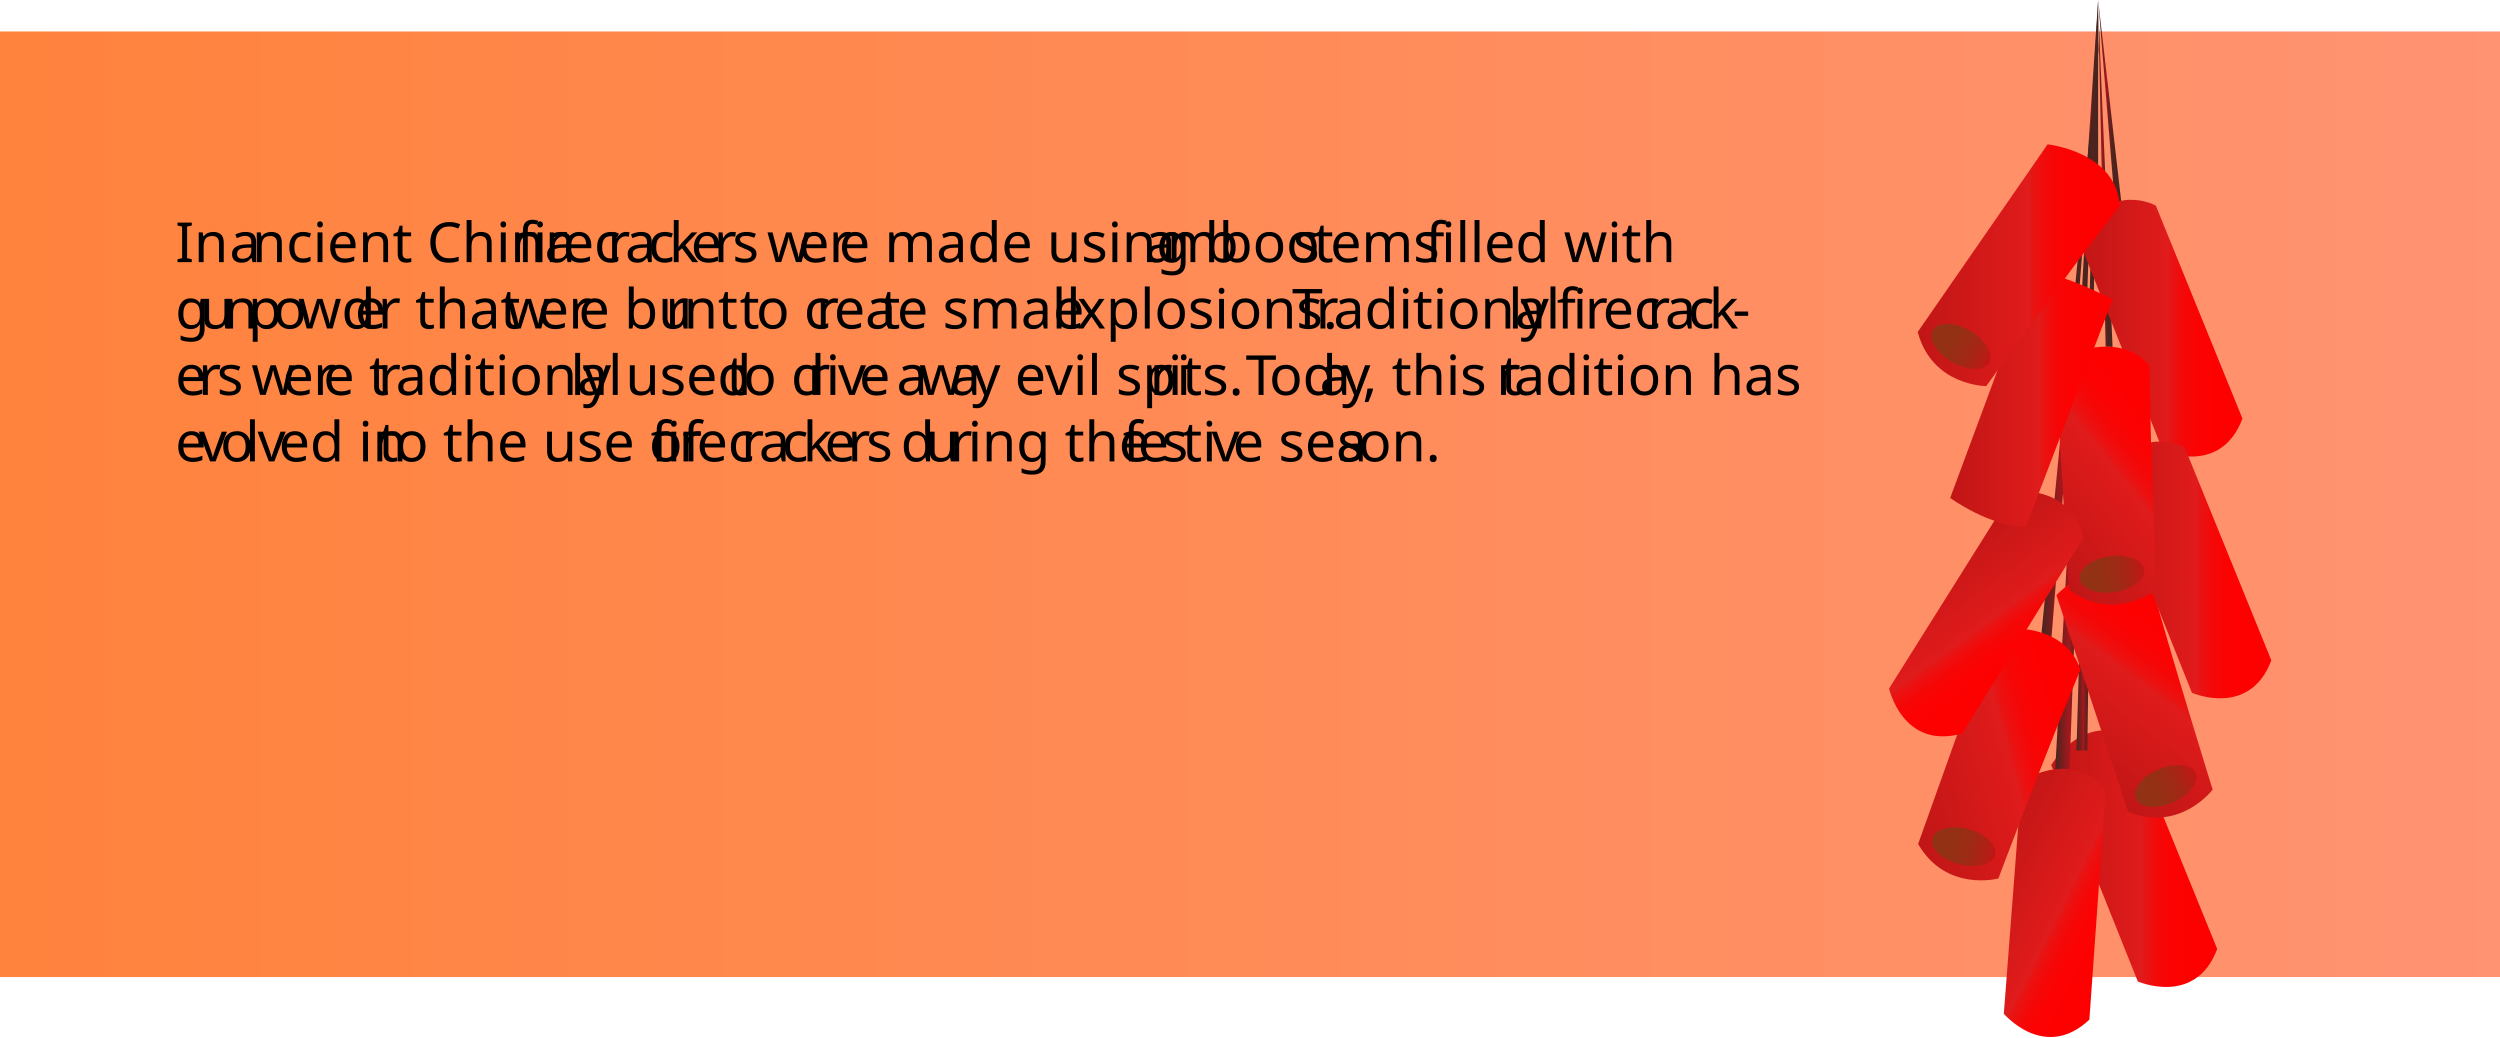
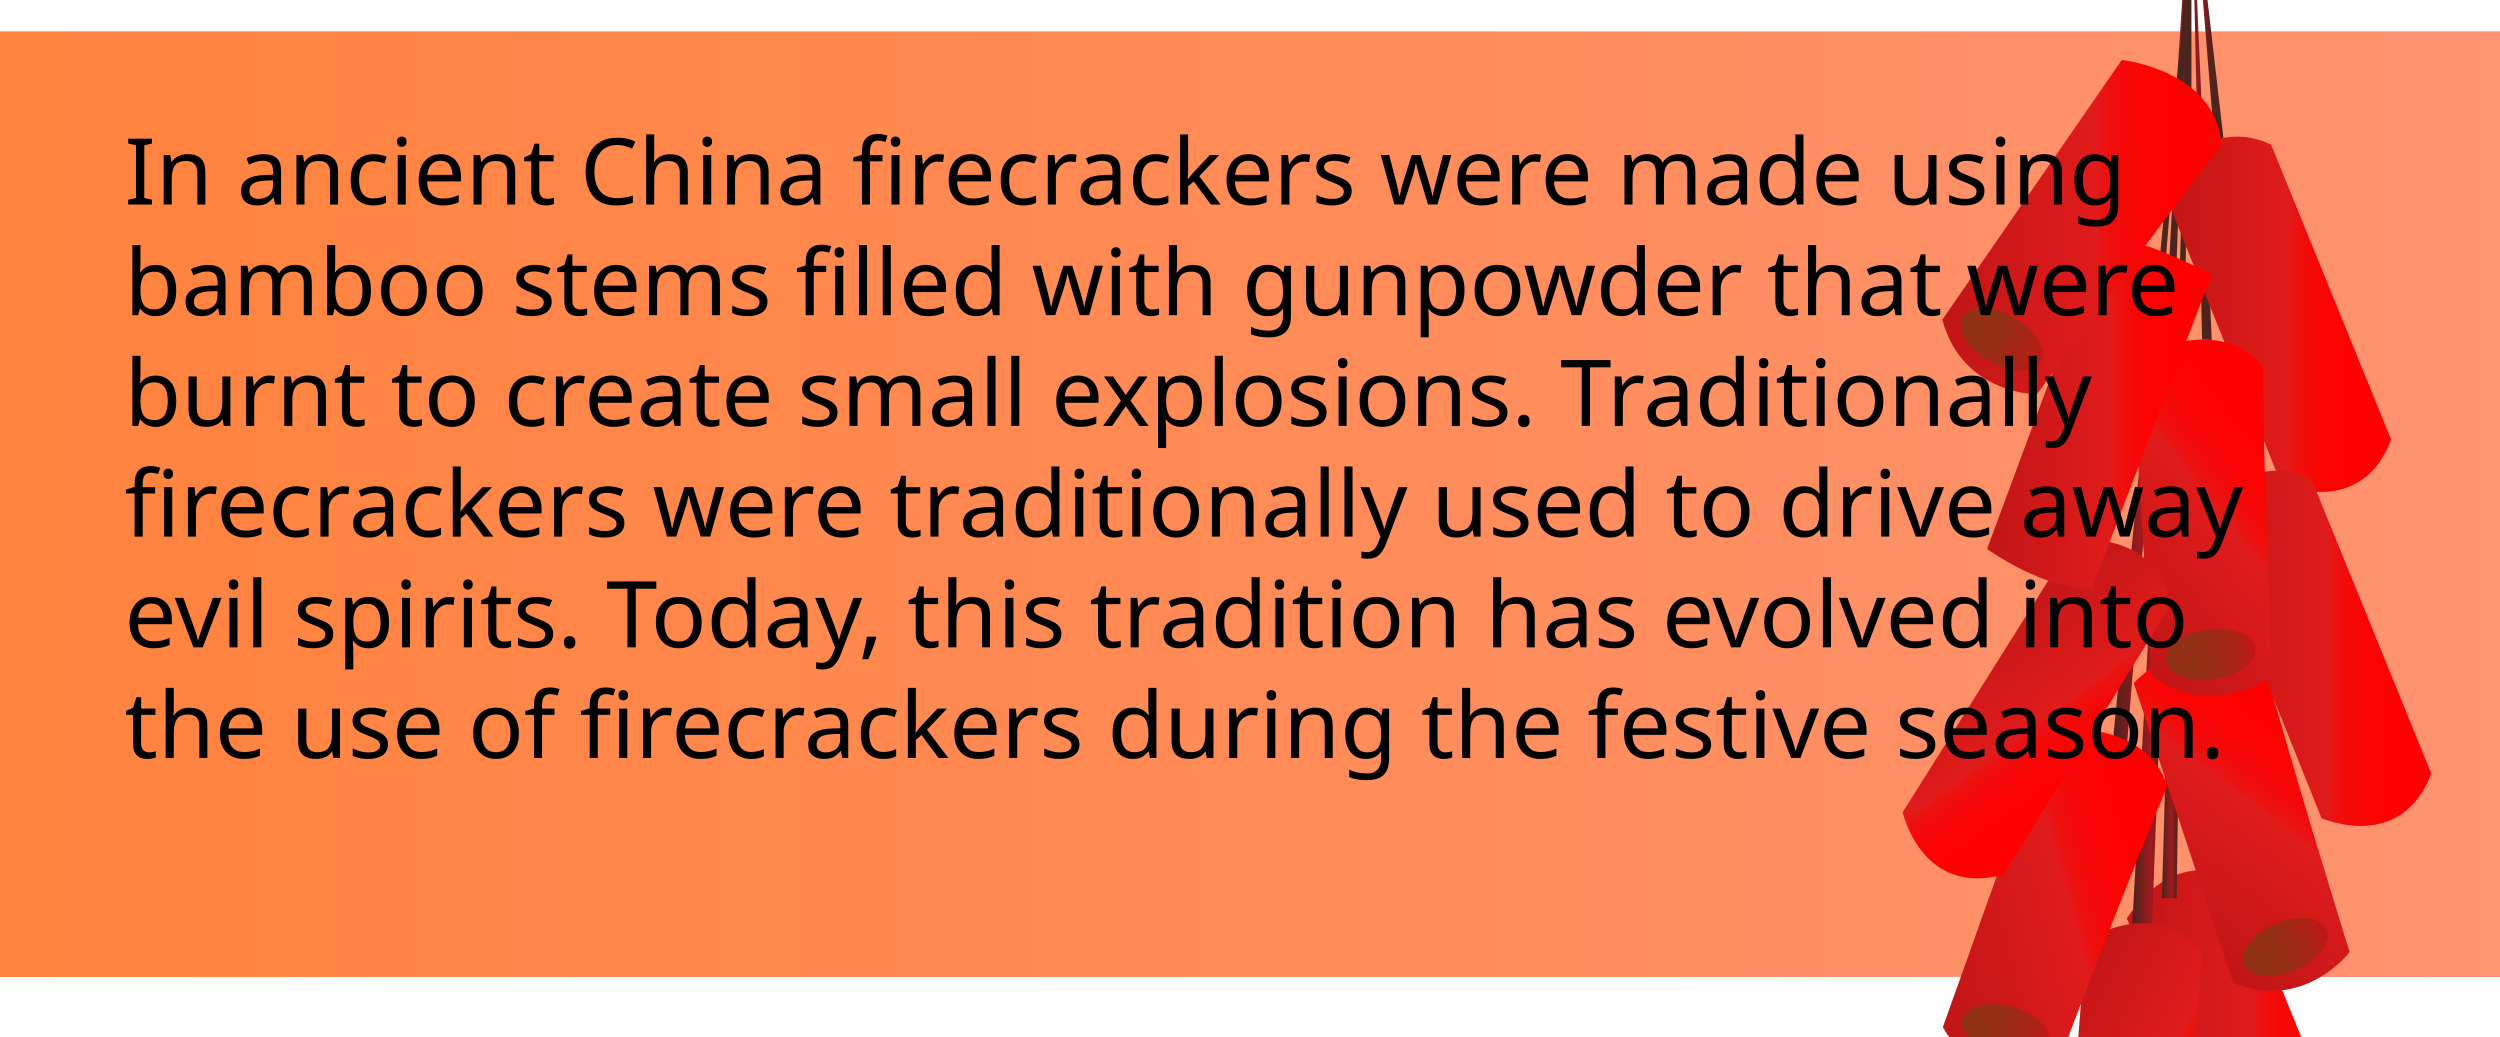
- <svg xmlns="http://www.w3.org/2000/svg" xmlns:xlink="http://www.w3.org/1999/xlink" id="market" viewBox="0 0 542 224.823">
-   <defs>
-     <style>
-       .cls-1 {
-         fill: url(#linear-gradient);
-       }
- 
-       .cls-2 {
-         fill: url(#linear-gradient-2);
-       }
- 
-       .cls-3 {
-         fill: url(#linear-gradient-3);
-       }
- 
-       .cls-4 {
-         fill: url(#linear-gradient-4);
-       }
- 
-       .cls-5 {
-         fill: url(#linear-gradient-5);
-       }
- 
-       .cls-6 {
-         fill: url(#linear-gradient-6);
-       }
- 
-       .cls-7 {
-         fill: url(#linear-gradient-7);
-       }
- 
-       .cls-8 {
-         fill: url(#linear-gradient-8);
-       }
- 
-       .cls-9 {
-         fill: url(#linear-gradient-9);
-       }
- 
-       .cls-10 {
-         fill: url(#linear-gradient-10);
-       }
- 
-       .cls-11 {
-         fill: url(#linear-gradient-11);
-       }
- 
-       .cls-12 {
-         fill: url(#linear-gradient-12);
-       }
- 
-       .cls-13 {
-         fill: url(#linear-gradient-13);
-       }
- 
-       .cls-14 {
-         fill: url(#linear-gradient-14);
-       }
- 
-       .cls-15 {
-         fill: url(#linear-gradient-15);
-       }
- 
-       .cls-16 {
-         fill: url(#linear-gradient-16);
-       }
- 
-       .cls-17 {
-         fill: url(#linear-gradient-17);
-       }
- 
-       .cls-18 {
-         fill: url(#linear-gradient-18);
-       }
- 
-       .cls-19 {
-         fill: url(#linear-gradient-19);
-       }
- 
-       .cls-20 {
-         fill: url(#linear-gradient-20);
-       }
- 
-       .cls-21 {
-         fill: url(#linear-gradient-21);
-       }
- 
-       .cls-22 {
-         font-size: 12px;
-         font-family: Ming, Ming;
-       }
- 
-       .cls-23 {
-         letter-spacing: -0.007em;
-       }
- 
-       .cls-24 {
-         letter-spacing: 0.004em;
-       }
- 
-       .cls-25 {
-         letter-spacing: -0.01em;
-       }
- 
-       .cls-26 {
-         letter-spacing: -0.012em;
-       }
- 
-       .cls-27 {
-         letter-spacing: -0.001em;
-       }
- 
-       .cls-28 {
-         letter-spacing: -0.032em;
-       }
- 
-       .cls-29 {
-         letter-spacing: -0.01em;
-       }
- 
-       .cls-30 {
-         letter-spacing: 0.005em;
-       }
- 
-       .cls-31 {
-         letter-spacing: -0.007em;
-       }
- 
-       .cls-32 {
-         letter-spacing: -0.011em;
-       }
- 
-       .cls-33 {
-         letter-spacing: 0.004em;
-       }
- 
-       .cls-34 {
-         letter-spacing: -0.003em;
-       }
- 
-       .cls-35 {
-         letter-spacing: -0.004em;
-       }
- 
-       .cls-36 {
-         letter-spacing: 0.002em;
-       }
- 
-       .cls-37 {
-         letter-spacing: -0.051em;
-       }
- 
-       .cls-38 {
-         letter-spacing: -0.012em;
-       }
- 
-       .cls-39 {
-         letter-spacing: 0.003em;
-       }
- 
-       .cls-40 {
-         letter-spacing: -0.012em;
-       }
- 
-       .cls-41 {
-         letter-spacing: 0.005em;
-       }
- 
-       .cls-42 {
-         letter-spacing: -0.005em;
-       }
- 
-       .cls-43 {
-         letter-spacing: -0.02em;
-       }
- 
-       .cls-44 {
-         letter-spacing: -0.009em;
-       }
- 
-       .cls-45 {
-         letter-spacing: -0.055em;
-       }
- 
-       .cls-46 {
-         letter-spacing: -0.009em;
-       }
- 
-       .cls-47 {
-         letter-spacing: -0.036em;
-       }
- 
-       .cls-48 {
-         letter-spacing: -0.006em;
-       }
- 
-       .cls-49 {
-         letter-spacing: 0.003em;
-       }
- 
-       .cls-50 {
-         letter-spacing: -0em;
-       }
- 
-       .cls-51 {
-         letter-spacing: -0.001em;
-       }
- 
-       .cls-52 {
-         letter-spacing: -0.032em;
-       }
- 
-       .cls-53 {
-         letter-spacing: -0.014em;
-       }
- 
-       .cls-54 {
-         letter-spacing: -0.003em;
-       }
- 
-       .cls-55 {
-         letter-spacing: -0.014em;
-       }
- 
-       .cls-56 {
-         letter-spacing: 0.007em;
-       }
-     </style>
-     <linearGradient id="linear-gradient" x1="-13" y1="93.5" x2="529" y2="93.5" gradientTransform="matrix(1, 0, 0, -1, 13, 202.823)" gradientUnits="userSpaceOnUse">
-       <stop offset="0.011" stop-color="#ff833d" />
-       <stop offset="1" stop-color="#ff9372" />
-     </linearGradient>
-     <linearGradient id="linear-gradient-2" x1="441.872" y1="178.963" x2="447.348" y2="178.963" gradientTransform="matrix(1, 0, 0, -1, 13, 202.823)" gradientUnits="userSpaceOnUse">
-       <stop offset="0.011" stop-color="#49241e" />
-       <stop offset="0.327" stop-color="#a3181d" />
-       <stop offset="0.334" stop-color="#9f191d" />
-       <stop offset="0.382" stop-color="#841c1d" />
-       <stop offset="0.436" stop-color="#6e1f1e" />
-       <stop offset="0.5" stop-color="#5d211e" />
-       <stop offset="0.58" stop-color="#52231e" />
-       <stop offset="0.691" stop-color="#4b241e" />
-       <stop offset="1" stop-color="#49241e" />
-     </linearGradient>
-     <linearGradient id="linear-gradient-3" x1="439.526" y1="184.439" x2="441.872" y2="184.439" xlink:href="#linear-gradient-2" />
-     <linearGradient id="linear-gradient-4" x1="431.703" y1="16.68" x2="467.688" y2="16.68" gradientTransform="matrix(1, 0, 0, -1, 0, 180)" gradientUnits="userSpaceOnUse">
-       <stop offset="0.011" stop-color="#c11616" />
-       <stop offset="0.549" stop-color="#e01b1b" />
-       <stop offset="0.582" stop-color="#ea1212" />
-       <stop offset="0.648" stop-color="#f50808" />
-       <stop offset="0.741" stop-color="#fc0202" />
-       <stop offset="1" stop-color="#fe0000" />
-     </linearGradient>
-     <linearGradient id="linear-gradient-5" x1="437.179" y1="121.465" x2="441.872" y2="121.465" xlink:href="#linear-gradient-2" />
-     <linearGradient id="linear-gradient-6" x1="432.512" y1="118.727" x2="441.872" y2="118.727" xlink:href="#linear-gradient-2" />
-     <linearGradient id="linear-gradient-7" x1="429.61" y1="130.721" x2="442.394" y2="130.721" xlink:href="#linear-gradient-2" />
-     <linearGradient id="linear-gradient-8" x1="441.872" y1="164.564" x2="445.002" y2="164.564" xlink:href="#linear-gradient-2" />
-     <linearGradient id="linear-gradient-9" x1="357.943" y1="-221.436" x2="393.929" y2="-221.436" gradientTransform="matrix(0.89729, 0.44144, 0.44144, -0.89729, 192.9137, -191.939)" xlink:href="#linear-gradient-4" />
-     <linearGradient id="linear-gradient-10" x1="769.693" y1="360.568" x2="813.502" y2="360.568" gradientTransform="matrix(0.60148, -0.79888, -0.79888, -0.60148, 261.9241, 976.2407)" xlink:href="#linear-gradient-4" />
-     <linearGradient id="linear-gradient-11" x1="571.074" y1="235.034" x2="585.156" y2="235.034" gradientTransform="matrix(1, 0, 0, -1, -121.5787, 382.5951)" gradientUnits="userSpaceOnUse">
-       <stop offset="0.038" stop-color="#913214" />
-       <stop offset="0.353" stop-color="#943014" />
-       <stop offset="0.602" stop-color="#9e2a15" />
-       <stop offset="0.828" stop-color="#af2115" />
-       <stop offset="1" stop-color="#c11616" />
-     </linearGradient>
-     <linearGradient id="linear-gradient-12" x1="459.732" y1="212.412" x2="503.54" y2="212.412" gradientTransform="matrix(0.96573, -0.25955, -0.25955, -0.96573, 10.2474, 470.6356)" xlink:href="#linear-gradient-4" />
-     <linearGradient id="linear-gradient-13" x1="376.721" y1="-48.251" x2="390.803" y2="-48.251" gradientTransform="matrix(0, 1, 1, 0, 460.9781, -223.021)" xlink:href="#linear-gradient-11" />
-     <linearGradient id="linear-gradient-14" x1="437.179" y1="131.676" x2="473.164" y2="131.676" xlink:href="#linear-gradient-4" />
-     <linearGradient id="linear-gradient-15" x1="443.437" y1="79.263" x2="479.422" y2="79.263" xlink:href="#linear-gradient-4" />
-     <linearGradient id="linear-gradient-16" x1="662.606" y1="356.83" x2="706.414" y2="356.83" gradientTransform="matrix(0.78576, -0.61853, -0.61853, -0.78576, 126.6502, 783.8819)" xlink:href="#linear-gradient-4" />
-     <linearGradient id="linear-gradient-17" x1="480.206" y1="178.256" x2="494.287" y2="178.256" gradientTransform="matrix(1, 0, 0, -1, -42.39014, 279.9366)" xlink:href="#linear-gradient-11" />
-     <linearGradient id="linear-gradient-18" x1="422.679" y1="-403.079" x2="458.664" y2="-403.079" gradientTransform="matrix(0.58883, 0.80826, 0.80826, -0.58883, 483.9331, -483.3959)" xlink:href="#linear-gradient-4" />
-     <linearGradient id="linear-gradient-19" x1="409.799" y1="116.102" x2="445.002" y2="116.102" xlink:href="#linear-gradient-4" />
-     <linearGradient id="linear-gradient-20" x1="402.758" y1="145.324" x2="446.566" y2="145.324" xlink:href="#linear-gradient-4" />
-     <linearGradient id="linear-gradient-21" x1="360.924" y1="-134.838" x2="375.005" y2="-134.838" gradientTransform="matrix(0, 1, 1, 0, 546.9832, -315.6875)" xlink:href="#linear-gradient-11" />
-   </defs>
-   <g id="map">
-     <rect class="cls-1" y="6.823" width="542" height="205" />
-     <polygon class="cls-2" points="454.872 0 458.784 47.72 460.348 47.72 454.872 0" />
-     <polygon class="cls-3" points="452.526 35.203 454.872 0 454.872 36.768 452.526 35.203" />
-     <path class="cls-4" d="M448.913,136.764s-9.387-5.476-17.21,6.258L450.478,189.96s12.517,5.476,17.21-7.041Z" transform="translate(13 22.823)" />
-     <polygon class="cls-5" points="450.179 162.716 454.872 0 452.526 162.716 450.179 162.716" />
-     <polygon class="cls-6" points="445.512 167.869 454.872 0 448.614 168.193 445.512 167.869" />
-     <polygon class="cls-7" points="444.703 138.987 455.394 5.216 442.61 137.182 444.703 138.987" />
-     <polygon class="cls-8" points="456.506 75.154 454.872 1.304 458.002 75.215 456.506 75.154" />
-     <path class="cls-9" d="M443.506,148.534s-6.006-9.058-18.205-1.982l-3.874,50.404s8.814,10.439,18.551,1.28Z" transform="translate(13 22.823)" />
-     <path class="cls-10" d="M432.832,106.212s10.19-10.933,20.035-4.5c4.662,17.219,13.838,46.65,13.838,46.65s-7.058,9.374-18.315,4.816Z" transform="translate(13 22.823)" />
-     <ellipse class="cls-11" cx="456.536" cy="147.561" rx="7.041" ry="3.911" transform="translate(-8.34661 213.1339) rotate(-23.02368)" />
-     <path class="cls-12" d="M419.488,113.561s14.76-2.347,18.561,8.782C431.127,138.785,420.249,167.63,420.249,167.63s-11.332,3.046-17.4-7.474Z" transform="translate(13 22.823)" />
-     <ellipse class="cls-13" cx="412.727" cy="160.741" rx="3.911" ry="7.041" transform="matrix(0.25809, -0.96612, 0.96612, 0.25809, 163.912, 540.8233)" />
-     <path class="cls-14" d="M454.389,21.768s-9.387-5.476-17.21,6.258l18.775,46.937s12.517,5.476,17.21-7.041Z" transform="translate(13 22.823)" />
-     <path class="cls-15" d="M460.647,74.181s-9.387-5.476-17.21,6.258l18.775,46.937s12.517,5.476,17.21-7.041Z" transform="translate(13 22.823)" />
-     <path class="cls-16" d="M432.512,55.646s12.647-7.964,20.52.772c.104,17.839,1.45,48.638,1.45,48.638s-9.22,7.258-18.937-.027Z" transform="translate(13 22.823)" />
-     <ellipse class="cls-17" cx="444.854" cy="101.681" rx="7.041" ry="3.911" transform="translate(3.03971 87.38131) rotate(-8.20878)" />
-     <path class="cls-18" d="M438.625,93.855s-1.102-10.812-15.192-10.225l-26.882,42.813s2.944,13.341,15.825,9.765Z" transform="translate(13 22.823)" />
-     <path class="cls-19" d="M445.002,42.107s-13.299-7.041-17.21-5.476l-17.993,48.502s8.605,6.258,16.428,6.258Z" transform="translate(13 22.823)" />
-     <path class="cls-20" d="M430.92,8.469s14.863,1.565,15.646,13.299c-10.952,14.081-28.945,39.114-28.945,39.114s-11.734,0-14.863-11.734Z" transform="translate(13 22.823)" />
-     <ellipse class="cls-21" cx="412.145" cy="52.277" rx="3.911" ry="7.041" transform="translate(173.7995 405.8899) rotate(-60)" />
+ <svg xmlns="http://www.w3.org/2000/svg" version="1.1" id="market" x="0px" y="0px" viewBox="0 0 542 224.8" style="enable-background:new 0 0 542 224.8;" xml:space="preserve">
+   <style type="text/css">
+ 	.st0{fill:url(#SVGID_1_);}
+ 	.st1{fill:url(#SVGID_2_);}
+ 	.st2{fill:url(#SVGID_3_);}
+ 	.st3{fill:url(#SVGID_4_);}
+ 	.st4{fill:url(#SVGID_5_);}
+ 	.st5{fill:url(#SVGID_6_);}
+ 	.st6{fill:url(#SVGID_7_);}
+ 	.st7{fill:url(#SVGID_8_);}
+ 	.st8{fill:url(#SVGID_9_);}
+ 	.st9{fill:url(#SVGID_10_);}
+ 	.st10{fill:url(#SVGID_11_);}
+ 	.st11{fill:url(#SVGID_12_);}
+ 	.st12{fill:url(#SVGID_13_);}
+ 	.st13{fill:url(#SVGID_14_);}
+ 	.st14{fill:url(#SVGID_15_);}
+ 	.st15{fill:url(#SVGID_16_);}
+ 	.st16{fill:url(#SVGID_17_);}
+ 	.st17{fill:url(#SVGID_18_);}
+ 	.st18{fill:url(#SVGID_19_);}
+ 	.st19{fill:url(#SVGID_20_);}
+ 	.st20{fill:url(#SVGID_21_);}
+ 	.st21{fill:none;}
+ 	.st22{font-family:'Ming';}
+ 	.st23{font-size:20px;}
+ </style>
+   <linearGradient id="SVGID_1_" gradientUnits="userSpaceOnUse" x1="-13" y1="-23.5" x2="529" y2="-23.5" gradientTransform="matrix(1 0 0 1 13 132.823)">
+     <stop offset="1.106000e-02" style="stop-color:#FF833D" />
+     <stop offset="1" style="stop-color:#FF9372" />
+   </linearGradient>
+   <rect y="6.8" class="st0" width="542" height="205" />
+   <g>
+     <linearGradient id="SVGID_2_" gradientUnits="userSpaceOnUse" x1="462.141" y1="-130.098" x2="469.712" y2="-130.098" gradientTransform="matrix(1 0 0 1 13 132.823)">
+       <stop offset="1.106000e-02" style="stop-color:#49241E" />
+       <stop offset="0.327" style="stop-color:#A3181D" />
+       <stop offset="0.334" style="stop-color:#9F191D" />
+       <stop offset="0.382" style="stop-color:#841C1D" />
+       <stop offset="0.436" style="stop-color:#6E1F1E" />
+       <stop offset="0.5" style="stop-color:#5D211E" />
+       <stop offset="0.58" style="stop-color:#52231E" />
+       <stop offset="0.691" style="stop-color:#4B241E" />
+       <stop offset="1" style="stop-color:#49241E" />
+     </linearGradient>
+     <polygon class="st1" points="475.1,-30.3 480.5,35.7 482.7,35.7  " />
+     <linearGradient id="SVGID_3_" gradientUnits="userSpaceOnUse" x1="458.897" y1="-137.668" x2="462.141" y2="-137.668" gradientTransform="matrix(1 0 0 1 13 132.823)">
+       <stop offset="1.106000e-02" style="stop-color:#49241E" />
+       <stop offset="0.327" style="stop-color:#A3181D" />
+       <stop offset="0.334" style="stop-color:#9F191D" />
+       <stop offset="0.382" style="stop-color:#841C1D" />
+       <stop offset="0.436" style="stop-color:#6E1F1E" />
+       <stop offset="0.5" style="stop-color:#5D211E" />
+       <stop offset="0.58" style="stop-color:#52231E" />
+       <stop offset="0.691" style="stop-color:#4B241E" />
+       <stop offset="1" style="stop-color:#49241E" />
+     </linearGradient>
+     <polygon class="st2" points="471.9,18.4 475.1,-30.3 475.1,20.6  " />
+     <linearGradient id="SVGID_4_" gradientUnits="userSpaceOnUse" x1="448.082" y1="94.263" x2="497.832" y2="94.263" gradientTransform="matrix(1 0 0 1 13 132.823)">
+       <stop offset="1.106000e-02" style="stop-color:#C11616" />
+       <stop offset="0.549" style="stop-color:#E01B1B" />
+       <stop offset="0.582" style="stop-color:#EA1212" />
+       <stop offset="0.648" style="stop-color:#F50808" />
+       <stop offset="0.742" style="stop-color:#FC0202" />
+       <stop offset="1" style="stop-color:#FE0000" />
+     </linearGradient>
+     <path class="st3" d="M484.9,190.4c0,0-13-7.6-23.8,8.7l26,64.9c0,0,17.3,7.6,23.8-9.7L484.9,190.4z" />
+     <linearGradient id="SVGID_5_" gradientUnits="userSpaceOnUse" x1="455.653" y1="-50.605" x2="462.141" y2="-50.605" gradientTransform="matrix(1 0 0 1 13 132.823)">
+       <stop offset="1.106000e-02" style="stop-color:#49241E" />
+       <stop offset="0.327" style="stop-color:#A3181D" />
+       <stop offset="0.334" style="stop-color:#9F191D" />
+       <stop offset="0.382" style="stop-color:#841C1D" />
+       <stop offset="0.436" style="stop-color:#6E1F1E" />
+       <stop offset="0.5" style="stop-color:#5D211E" />
+       <stop offset="0.58" style="stop-color:#52231E" />
+       <stop offset="0.691" style="stop-color:#4B241E" />
+       <stop offset="1" style="stop-color:#49241E" />
+     </linearGradient>
+     <polygon class="st4" points="468.7,194.7 475.1,-30.3 471.9,194.7  " />
+     <linearGradient id="SVGID_6_" gradientUnits="userSpaceOnUse" x1="449.2" y1="-46.819" x2="462.141" y2="-46.819" gradientTransform="matrix(1 0 0 1 13 132.823)">
+       <stop offset="1.106000e-02" style="stop-color:#49241E" />
+       <stop offset="0.327" style="stop-color:#A3181D" />
+       <stop offset="0.334" style="stop-color:#9F191D" />
+       <stop offset="0.382" style="stop-color:#841C1D" />
+       <stop offset="0.436" style="stop-color:#6E1F1E" />
+       <stop offset="0.5" style="stop-color:#5D211E" />
+       <stop offset="0.58" style="stop-color:#52231E" />
+       <stop offset="0.691" style="stop-color:#4B241E" />
+       <stop offset="1" style="stop-color:#49241E" />
+     </linearGradient>
+     <polygon class="st5" points="462.2,201.8 475.1,-30.3 466.5,202.3  " />
+     <linearGradient id="SVGID_7_" gradientUnits="userSpaceOnUse" x1="445.188" y1="-63.403" x2="462.863" y2="-63.403" gradientTransform="matrix(1 0 0 1 13 132.823)">
+       <stop offset="1.106000e-02" style="stop-color:#49241E" />
+       <stop offset="0.327" style="stop-color:#A3181D" />
+       <stop offset="0.334" style="stop-color:#9F191D" />
+       <stop offset="0.382" style="stop-color:#841C1D" />
+       <stop offset="0.436" style="stop-color:#6E1F1E" />
+       <stop offset="0.5" style="stop-color:#5D211E" />
+       <stop offset="0.58" style="stop-color:#52231E" />
+       <stop offset="0.691" style="stop-color:#4B241E" />
+       <stop offset="1" style="stop-color:#49241E" />
+     </linearGradient>
+     <polygon class="st6" points="461.1,161.9 475.9,-23.1 458.2,159.4  " />
+     <linearGradient id="SVGID_8_" gradientUnits="userSpaceOnUse" x1="462.141" y1="-110.19" x2="466.468" y2="-110.19" gradientTransform="matrix(1 0 0 1 13 132.823)">
+       <stop offset="1.106000e-02" style="stop-color:#49241E" />
+       <stop offset="0.327" style="stop-color:#A3181D" />
+       <stop offset="0.334" style="stop-color:#9F191D" />
+       <stop offset="0.382" style="stop-color:#841C1D" />
+       <stop offset="0.436" style="stop-color:#6E1F1E" />
+       <stop offset="0.5" style="stop-color:#5D211E" />
+       <stop offset="0.58" style="stop-color:#52231E" />
+       <stop offset="0.691" style="stop-color:#4B241E" />
+       <stop offset="1" style="stop-color:#49241E" />
+     </linearGradient>
+     <polygon class="st7" points="477.4,73.6 475.1,-28.5 479.5,73.7  " />
+     <linearGradient id="SVGID_9_" gradientUnits="userSpaceOnUse" x1="376.959" y1="440.538" x2="426.71" y2="440.538" gradientTransform="matrix(0.8973 0.4414 -0.4414 0.8973 296.0721 -332.6118)">
+       <stop offset="1.106000e-02" style="stop-color:#C11616" />
+       <stop offset="0.549" style="stop-color:#E01B1B" />
+       <stop offset="0.582" style="stop-color:#EA1212" />
+       <stop offset="0.648" style="stop-color:#F50808" />
+       <stop offset="0.742" style="stop-color:#FC0202" />
+       <stop offset="1" style="stop-color:#FE0000" />
+     </linearGradient>
+     <path class="st8" d="M477.4,206.6c0,0-8.3-12.5-25.2-2.7l-5.4,69.7c0,0,12.2,14.4,25.6,1.8L477.4,206.6z" />
+     <linearGradient id="SVGID_10_" gradientUnits="userSpaceOnUse" x1="913.324" y1="-421.469" x2="973.89" y2="-421.469" gradientTransform="matrix(0.6015 -0.7989 0.7989 0.6015 255.5247 1184.171)">
+       <stop offset="1.106000e-02" style="stop-color:#C11616" />
+       <stop offset="0.549" style="stop-color:#E01B1B" />
+       <stop offset="0.582" style="stop-color:#EA1212" />
+       <stop offset="0.648" style="stop-color:#F50808" />
+       <stop offset="0.742" style="stop-color:#FC0202" />
+       <stop offset="1" style="stop-color:#FE0000" />
+     </linearGradient>
+     <path class="st9" d="M462.6,148.1c0,0,14.1-15.1,27.7-6.2c6.4,23.8,19.1,64.5,19.1,64.5s-9.8,13-25.3,6.7L462.6,148.1z" />
+     <linearGradient id="SVGID_11_" gradientUnits="userSpaceOnUse" x1="628.254" y1="-212.86" x2="647.722" y2="-212.86" gradientTransform="matrix(0.9203 -0.3911 0.3911 0.9203 -8.5012 650.7265)">
+       <stop offset="3.761000e-02" style="stop-color:#913214" />
+       <stop offset="0.353" style="stop-color:#943014" />
+       <stop offset="0.602" style="stop-color:#9E2A15" />
+       <stop offset="0.828" style="stop-color:#AF2115" />
+       <stop offset="1" style="stop-color:#C11616" />
+     </linearGradient>
+     <path class="st10" d="M493.3,200.3c4.9-2.1,9.9-1.6,11.1,1.2c1.2,2.7-1.9,6.7-6.8,8.8c-4.9,2.1-9.9,1.6-11.1-1.2   S488.4,202.4,493.3,200.3z" />
+     <linearGradient id="SVGID_12_" gradientUnits="userSpaceOnUse" x1="482.994" y1="-169.402" x2="543.56" y2="-169.402" gradientTransform="matrix(0.9657 -0.2596 0.2596 0.9657 -6.476 492.3456)">
+       <stop offset="1.106000e-02" style="stop-color:#C11616" />
+       <stop offset="0.549" style="stop-color:#E01B1B" />
+       <stop offset="0.582" style="stop-color:#EA1212" />
+       <stop offset="0.648" style="stop-color:#F50808" />
+       <stop offset="0.742" style="stop-color:#FC0202" />
+       <stop offset="1" style="stop-color:#FE0000" />
+     </linearGradient>
+     <path class="st11" d="M444.2,158.3c0,0,20.4-3.2,25.7,12.1c-9.6,22.7-24.6,62.6-24.6,62.6s-15.7,4.2-24.1-10.3L444.2,158.3z" />
+     <linearGradient id="SVGID_13_" gradientUnits="userSpaceOnUse" x1="381.613" y1="220.599" x2="401.081" y2="220.599" gradientTransform="matrix(0.9661 0.2581 -0.2581 0.9661 113.6945 -90.6061)">
+       <stop offset="3.761000e-02" style="stop-color:#913214" />
+       <stop offset="0.353" style="stop-color:#943014" />
+       <stop offset="0.602" style="stop-color:#9E2A15" />
+       <stop offset="0.828" style="stop-color:#AF2115" />
+       <stop offset="1" style="stop-color:#C11616" />
+     </linearGradient>
+     <path class="st12" d="M425.4,221c0.8-2.9,5.6-4.1,10.8-2.7s8.8,4.9,8,7.7c-0.8,2.9-5.6,4.1-10.8,2.7   C428.3,227.4,424.7,223.9,425.4,221z" />
+     <linearGradient id="SVGID_14_" gradientUnits="userSpaceOnUse" x1="455.652" y1="-64.723" x2="505.403" y2="-64.723" gradientTransform="matrix(1 0 0 1 13 132.823)">
+       <stop offset="1.106000e-02" style="stop-color:#C11616" />
+       <stop offset="0.549" style="stop-color:#E01B1B" />
+       <stop offset="0.582" style="stop-color:#EA1212" />
+       <stop offset="0.648" style="stop-color:#F50808" />
+       <stop offset="0.742" style="stop-color:#FC0202" />
+       <stop offset="1" style="stop-color:#FE0000" />
+     </linearGradient>
+     <path class="st13" d="M492.4,31.4c0,0-13-7.6-23.8,8.7l26,64.9c0,0,17.3,7.6,23.8-9.7L492.4,31.4z" />
+     <linearGradient id="SVGID_15_" gradientUnits="userSpaceOnUse" x1="464.305" y1="7.74" x2="514.055" y2="7.74" gradientTransform="matrix(1 0 0 1 13 132.823)">
+       <stop offset="1.106000e-02" style="stop-color:#C11616" />
+       <stop offset="0.549" style="stop-color:#E01B1B" />
+       <stop offset="0.582" style="stop-color:#EA1212" />
+       <stop offset="0.648" style="stop-color:#F50808" />
+       <stop offset="0.742" style="stop-color:#FC0202" />
+       <stop offset="1" style="stop-color:#FE0000" />
+     </linearGradient>
+     <path class="st14" d="M501.1,103.8c0,0-13-7.6-23.8,8.7l26,64.9c0,0,17.3,7.6,23.8-9.7L501.1,103.8z" />
+     <linearGradient id="SVGID_16_" gradientUnits="userSpaceOnUse" x1="765.43" y1="-402.336" x2="825.996" y2="-402.336" gradientTransform="matrix(0.7858 -0.6185 0.6185 0.7858 101.4294 920.3566)">
+       <stop offset="1.106000e-02" style="stop-color:#C11616" />
+       <stop offset="0.549" style="stop-color:#E01B1B" />
+       <stop offset="0.582" style="stop-color:#EA1212" />
+       <stop offset="0.648" style="stop-color:#F50808" />
+       <stop offset="0.742" style="stop-color:#FC0202" />
+       <stop offset="1" style="stop-color:#FE0000" />
+     </linearGradient>
+     <path class="st15" d="M462.2,78.2c0,0,17.5-11,28.4,1.1c0.1,24.7,2,67.2,2,67.2s-12.7,10-26.2,0L462.2,78.2z" />
+     <linearGradient id="SVGID_17_" gradientUnits="userSpaceOnUse" x1="509.736" y1="-122.347" x2="529.203" y2="-122.347" gradientTransform="matrix(0.9898 -0.1428 0.1428 0.9898 -17.4149 337.1324)">
+       <stop offset="3.761000e-02" style="stop-color:#913214" />
+       <stop offset="0.353" style="stop-color:#943014" />
+       <stop offset="0.602" style="stop-color:#9E2A15" />
+       <stop offset="0.828" style="stop-color:#AF2115" />
+       <stop offset="1" style="stop-color:#C11616" />
+     </linearGradient>
+     <path class="st16" d="M478.5,136.5c5.3-0.8,10,1,10.4,4s-3.5,6-8.9,6.7c-5.3,0.8-10-1-10.4-4S473.2,137.3,478.5,136.5z" />
+     <linearGradient id="SVGID_18_" gradientUnits="userSpaceOnUse" x1="477.826" y1="706.81" x2="527.576" y2="706.81" gradientTransform="matrix(0.5888 0.8083 -0.8083 0.5888 716.8951 -668.9628)">
+       <stop offset="1.106000e-02" style="stop-color:#C11616" />
+       <stop offset="0.549" style="stop-color:#E01B1B" />
+       <stop offset="0.582" style="stop-color:#EA1212" />
+       <stop offset="0.648" style="stop-color:#F50808" />
+       <stop offset="0.742" style="stop-color:#FC0202" />
+       <stop offset="1" style="stop-color:#FE0000" />
+     </linearGradient>
+     <path class="st17" d="M470.7,131c0,0-1.5-14.9-21-14.1l-37.2,59.2c0,0,4.1,18.4,21.9,13.5L470.7,131z" />
+     <linearGradient id="SVGID_19_" gradientUnits="userSpaceOnUse" x1="417.799" y1="-43.191" x2="466.468" y2="-43.191" gradientTransform="matrix(1 0 0 1 13 132.823)">
+       <stop offset="1.106000e-02" style="stop-color:#C11616" />
+       <stop offset="0.549" style="stop-color:#E01B1B" />
+       <stop offset="0.582" style="stop-color:#EA1212" />
+       <stop offset="0.648" style="stop-color:#F50808" />
+       <stop offset="0.742" style="stop-color:#FC0202" />
+       <stop offset="1" style="stop-color:#FE0000" />
+     </linearGradient>
+     <path class="st18" d="M479.5,59.5c0,0-18.4-9.7-23.8-7.6L430.8,119c0,0,11.9,8.7,22.7,8.7L479.5,59.5z" />
+     <linearGradient id="SVGID_20_" gradientUnits="userSpaceOnUse" x1="408.065" y1="-83.592" x2="468.631" y2="-83.592" gradientTransform="matrix(1 0 0 1 13 132.823)">
+       <stop offset="1.106000e-02" style="stop-color:#C11616" />
+       <stop offset="0.549" style="stop-color:#E01B1B" />
+       <stop offset="0.582" style="stop-color:#EA1212" />
+       <stop offset="0.648" style="stop-color:#F50808" />
+       <stop offset="0.742" style="stop-color:#FC0202" />
+       <stop offset="1" style="stop-color:#FE0000" />
+     </linearGradient>
+     <path class="st19" d="M460,13c0,0,20.5,2.2,21.6,18.4c-15.1,19.5-40,54.1-40,54.1s-16.2,0-20.5-16.2L460,13z" />
+     <linearGradient id="SVGID_21_" gradientUnits="userSpaceOnUse" x1="359.627" y1="332.376" x2="379.095" y2="332.376" gradientTransform="matrix(0.866 0.5 -0.5 0.866 280.3554 -398.9609)">
+       <stop offset="3.761000e-02" style="stop-color:#913214" />
+       <stop offset="0.353" style="stop-color:#943014" />
+       <stop offset="0.602" style="stop-color:#9E2A15" />
+       <stop offset="0.828" style="stop-color:#AF2115" />
+       <stop offset="1" style="stop-color:#C11616" />
+     </linearGradient>
+     <path class="st20" d="M425.6,68.7c1.5-2.6,6.5-2.5,11.1,0.2c4.7,2.7,7.2,7,5.7,9.6s-6.5,2.5-11.1-0.2   C426.7,75.6,424.1,71.3,425.6,68.7z" />
  </g>
-   <text class="cls-22" transform="translate(38 56.82691)">In <tspan class="cls-23" x="11.759" y="0">a</tspan>
-     <tspan x="16.655" y="0">ncient China </tspan>
-     <tspan class="cls-24" x="74.061" y="0">f</tspan>
-     <tspan x="77.529" y="0">i</tspan>
-     <tspan class="cls-25" x="80.169" y="0">r</tspan>
-     <tspan x="84.033" y="0">ec</tspan>
-     <tspan class="cls-26" x="93.692" y="0">r</tspan>
-     <tspan x="97.532" y="0">a</tspan>
-     <tspan class="cls-27" x="102.512" y="0">c</tspan>
-     <tspan class="cls-28" x="107.061" y="0">k</tspan>
-     <tspan class="cls-29" x="111.776" y="0">e</tspan>
-     <tspan class="cls-30" x="116.756" y="0">r</tspan>
-     <tspan x="120.799" y="0">s </tspan>
-     <tspan class="cls-31" x="128.275" y="0">w</tspan>
-     <tspan class="cls-25" x="135.043" y="0">er</tspan>
-     <tspan x="143.887" y="0">e made using b</tspan>
-     <tspan class="cls-29" x="210.125" y="0">a</tspan>
-     <tspan x="214.985" y="0">mboo </tspan>
-     <tspan class="cls-27" x="242.355" y="0">s</tspan>
-     <tspan class="cls-32" x="246.808" y="0">t</tspan>
-     <tspan x="250.407" y="0">ems </tspan>
-     <tspan class="cls-33" x="271.011" y="0">f</tspan>
-     <tspan x="274.479" y="0">illed with </tspan>
-     <tspan x="0" y="14.4">g</tspan>
-     <tspan class="cls-25" x="5.316" y="14.4">u</tspan>
-     <tspan class="cls-34" x="10.452" y="14.4">n</tspan>
-     <tspan x="15.78" y="14.4">p</tspan>
-     <tspan class="cls-35" x="21.216" y="14.4">o</tspan>
-     <tspan x="26.604" y="14.4">wd</tspan>
-     <tspan class="cls-25" x="38.952" y="14.4">e</tspan>
-     <tspan x="43.932" y="14.4">r that </tspan>
-     <tspan class="cls-23" x="71.819" y="14.4">w</tspan>
-     <tspan class="cls-29" x="78.587" y="14.4">er</tspan>
-     <tspan x="87.431" y="14.4">e bu</tspan>
-     <tspan class="cls-27" x="106.259" y="14.4">r</tspan>
-     <tspan x="110.231" y="14.4">nt </tspan>
-     <tspan class="cls-26" x="122.338" y="14.4">t</tspan>
-     <tspan x="125.926" y="14.4">o c</tspan>
-     <tspan class="cls-25" x="138.934" y="14.4">r</tspan>
-     <tspan x="142.798" y="14.4">ea</tspan>
-     <tspan class="cls-32" x="152.878" y="14.4">t</tspan>
-     <tspan x="156.478" y="14.4">e small </tspan>
-     <tspan class="cls-36" x="190.329" y="14.4">e</tspan>
-     <tspan x="195.452" y="14.4">xplosions. </tspan>
-     <tspan class="cls-37" x="242.107" y="14.4">T</tspan>
-     <tspan class="cls-38" x="247.256" y="14.4">r</tspan>
-     <tspan x="251.095" y="14.4">aditional</tspan>
-     <tspan class="cls-39" x="288.988" y="14.4">l</tspan>
-     <tspan x="291.652" y="14.4">y </tspan>
-     <tspan class="cls-33" x="299.512" y="14.4">f</tspan>
-     <tspan x="302.979" y="14.4">i</tspan>
-     <tspan class="cls-25" x="305.619" y="14.4">r</tspan>
-     <tspan x="309.482" y="14.4">ec</tspan>
-     <tspan class="cls-40" x="319.142" y="14.4">r</tspan>
-     <tspan x="322.981" y="14.4">a</tspan>
-     <tspan class="cls-27" x="327.961" y="14.4">c</tspan>
-     <tspan x="332.509" y="14.4">k</tspan>
-     <tspan x="337.608" y="14.4">-</tspan>
-     <tspan class="cls-25" x="0" y="28.8">e</tspan>
-     <tspan class="cls-41" x="4.979" y="28.8">r</tspan>
-     <tspan x="9.023" y="28.8">s </tspan>
-     <tspan class="cls-23" x="16.499" y="28.8">w</tspan>
-     <tspan class="cls-29" x="23.267" y="28.8">er</tspan>
-     <tspan x="32.111" y="28.8">e t</tspan>
-     <tspan class="cls-26" x="43.955" y="28.8">r</tspan>
-     <tspan x="47.794" y="28.8">aditional</tspan>
-     <tspan class="cls-39" x="85.689" y="28.8">l</tspan>
-     <tspan x="88.354" y="28.8">y used </tspan>
-     <tspan class="cls-26" x="119.541" y="28.8">t</tspan>
-     <tspan x="123.128" y="28.8">o d</tspan>
-     <tspan class="cls-34" x="137.072" y="28.8">r</tspan>
-     <tspan x="141.021" y="28.8">i</tspan>
-     <tspan class="cls-25" x="143.66" y="28.8">v</tspan>
-     <tspan x="148.256" y="28.8">e </tspan>
-     <tspan class="cls-42" x="156.368" y="28.8">a</tspan>
-     <tspan class="cls-43" x="161.288" y="28.8">w</tspan>
-     <tspan class="cls-44" x="167.9" y="28.8">a</tspan>
-     <tspan x="172.772" y="28.8">y evil spi</tspan>
-     <tspan class="cls-34" x="211.266" y="28.8">r</tspan>
-     <tspan x="215.214" y="28.8">its. </tspan>
-     <tspan class="cls-45" x="232.062" y="28.8">T</tspan>
-     <tspan x="237.162" y="28.8">od</tspan>
-     <tspan class="cls-46" x="248.094" y="28.8">a</tspan>
-     <tspan class="cls-47" x="252.965" y="28.8">y</tspan>
-     <tspan x="257.381" y="28.8">, this t</tspan>
-     <tspan class="cls-38" x="286.406" y="28.8">r</tspan>
-     <tspan x="290.245" y="28.8">adition has </tspan>
-     <tspan x="0" y="43.2">e</tspan>
-     <tspan class="cls-48" x="5.1" y="43.2">v</tspan>
-     <tspan x="9.744" y="43.2">o</tspan>
-     <tspan class="cls-49" x="15.18" y="43.2">l</tspan>
-     <tspan class="cls-29" x="17.843" y="43.2">v</tspan>
-     <tspan class="cls-50" x="22.439" y="43.2">ed in</tspan>
-     <tspan class="cls-26" x="44.051" y="43.2">t</tspan>
-     <tspan x="47.639" y="43.2">o the use of </tspan>
-     <tspan class="cls-33" x="103.065" y="43.2">f</tspan>
-     <tspan x="106.533" y="43.2">i</tspan>
-     <tspan class="cls-25" x="109.172" y="43.2">r</tspan>
-     <tspan x="113.036" y="43.2">ec</tspan>
-     <tspan class="cls-40" x="122.696" y="43.2">r</tspan>
-     <tspan x="126.536" y="43.2">a</tspan>
-     <tspan class="cls-51" x="131.516" y="43.2">c</tspan>
-     <tspan class="cls-52" x="136.064" y="43.2">k</tspan>
-     <tspan class="cls-25" x="140.78" y="43.2">e</tspan>
-     <tspan class="cls-41" x="145.759" y="43.2">r</tspan>
-     <tspan x="149.803" y="43.2">s </tspan>
-     <tspan class="cls-53" x="157.279" y="43.2">d</tspan>
-     <tspan x="162.607" y="43.2">u</tspan>
-     <tspan class="cls-54" x="167.863" y="43.2">r</tspan>
-     <tspan x="171.811" y="43.2">ing the </tspan>
-     <tspan class="cls-55" x="205.421" y="43.2">f</tspan>
-     <tspan class="cls-56" x="208.673" y="43.2">e</tspan>
-     <tspan class="cls-27" x="213.856" y="43.2">s</tspan>
-     <tspan x="218.309" y="43.2">ti</tspan>
-     <tspan class="cls-25" x="224.68" y="43.2">v</tspan>
-     <tspan x="229.276" y="43.2">e sea</tspan>
-     <tspan class="cls-39" x="251.931" y="43.2">s</tspan>
-     <tspan x="256.431" y="43.2">on. </tspan>
+   <rect x="27" y="31" class="st21" width="363" height="167" />
+   <text transform="matrix(1 0 0 1 27 44.3398)">
+     <tspan x="0" y="0" class="st22 st23">In ancient China firecrackers were made using </tspan>
+     <tspan x="0" y="24" class="st22 st23">bamboo stems filled with gunpowder that were </tspan>
+     <tspan x="0" y="48" class="st22 st23">burnt to create small explosions. Traditionally </tspan>
+     <tspan x="0" y="72" class="st22 st23">firecrackers were traditionally used to drive away </tspan>
+     <tspan x="0" y="96" class="st22 st23">evil spirits. Today, this tradition has evolved into </tspan>
+     <tspan x="0" y="120" class="st22 st23">the use of firecrackers during the festive season. </tspan>
  </text>
</svg>
